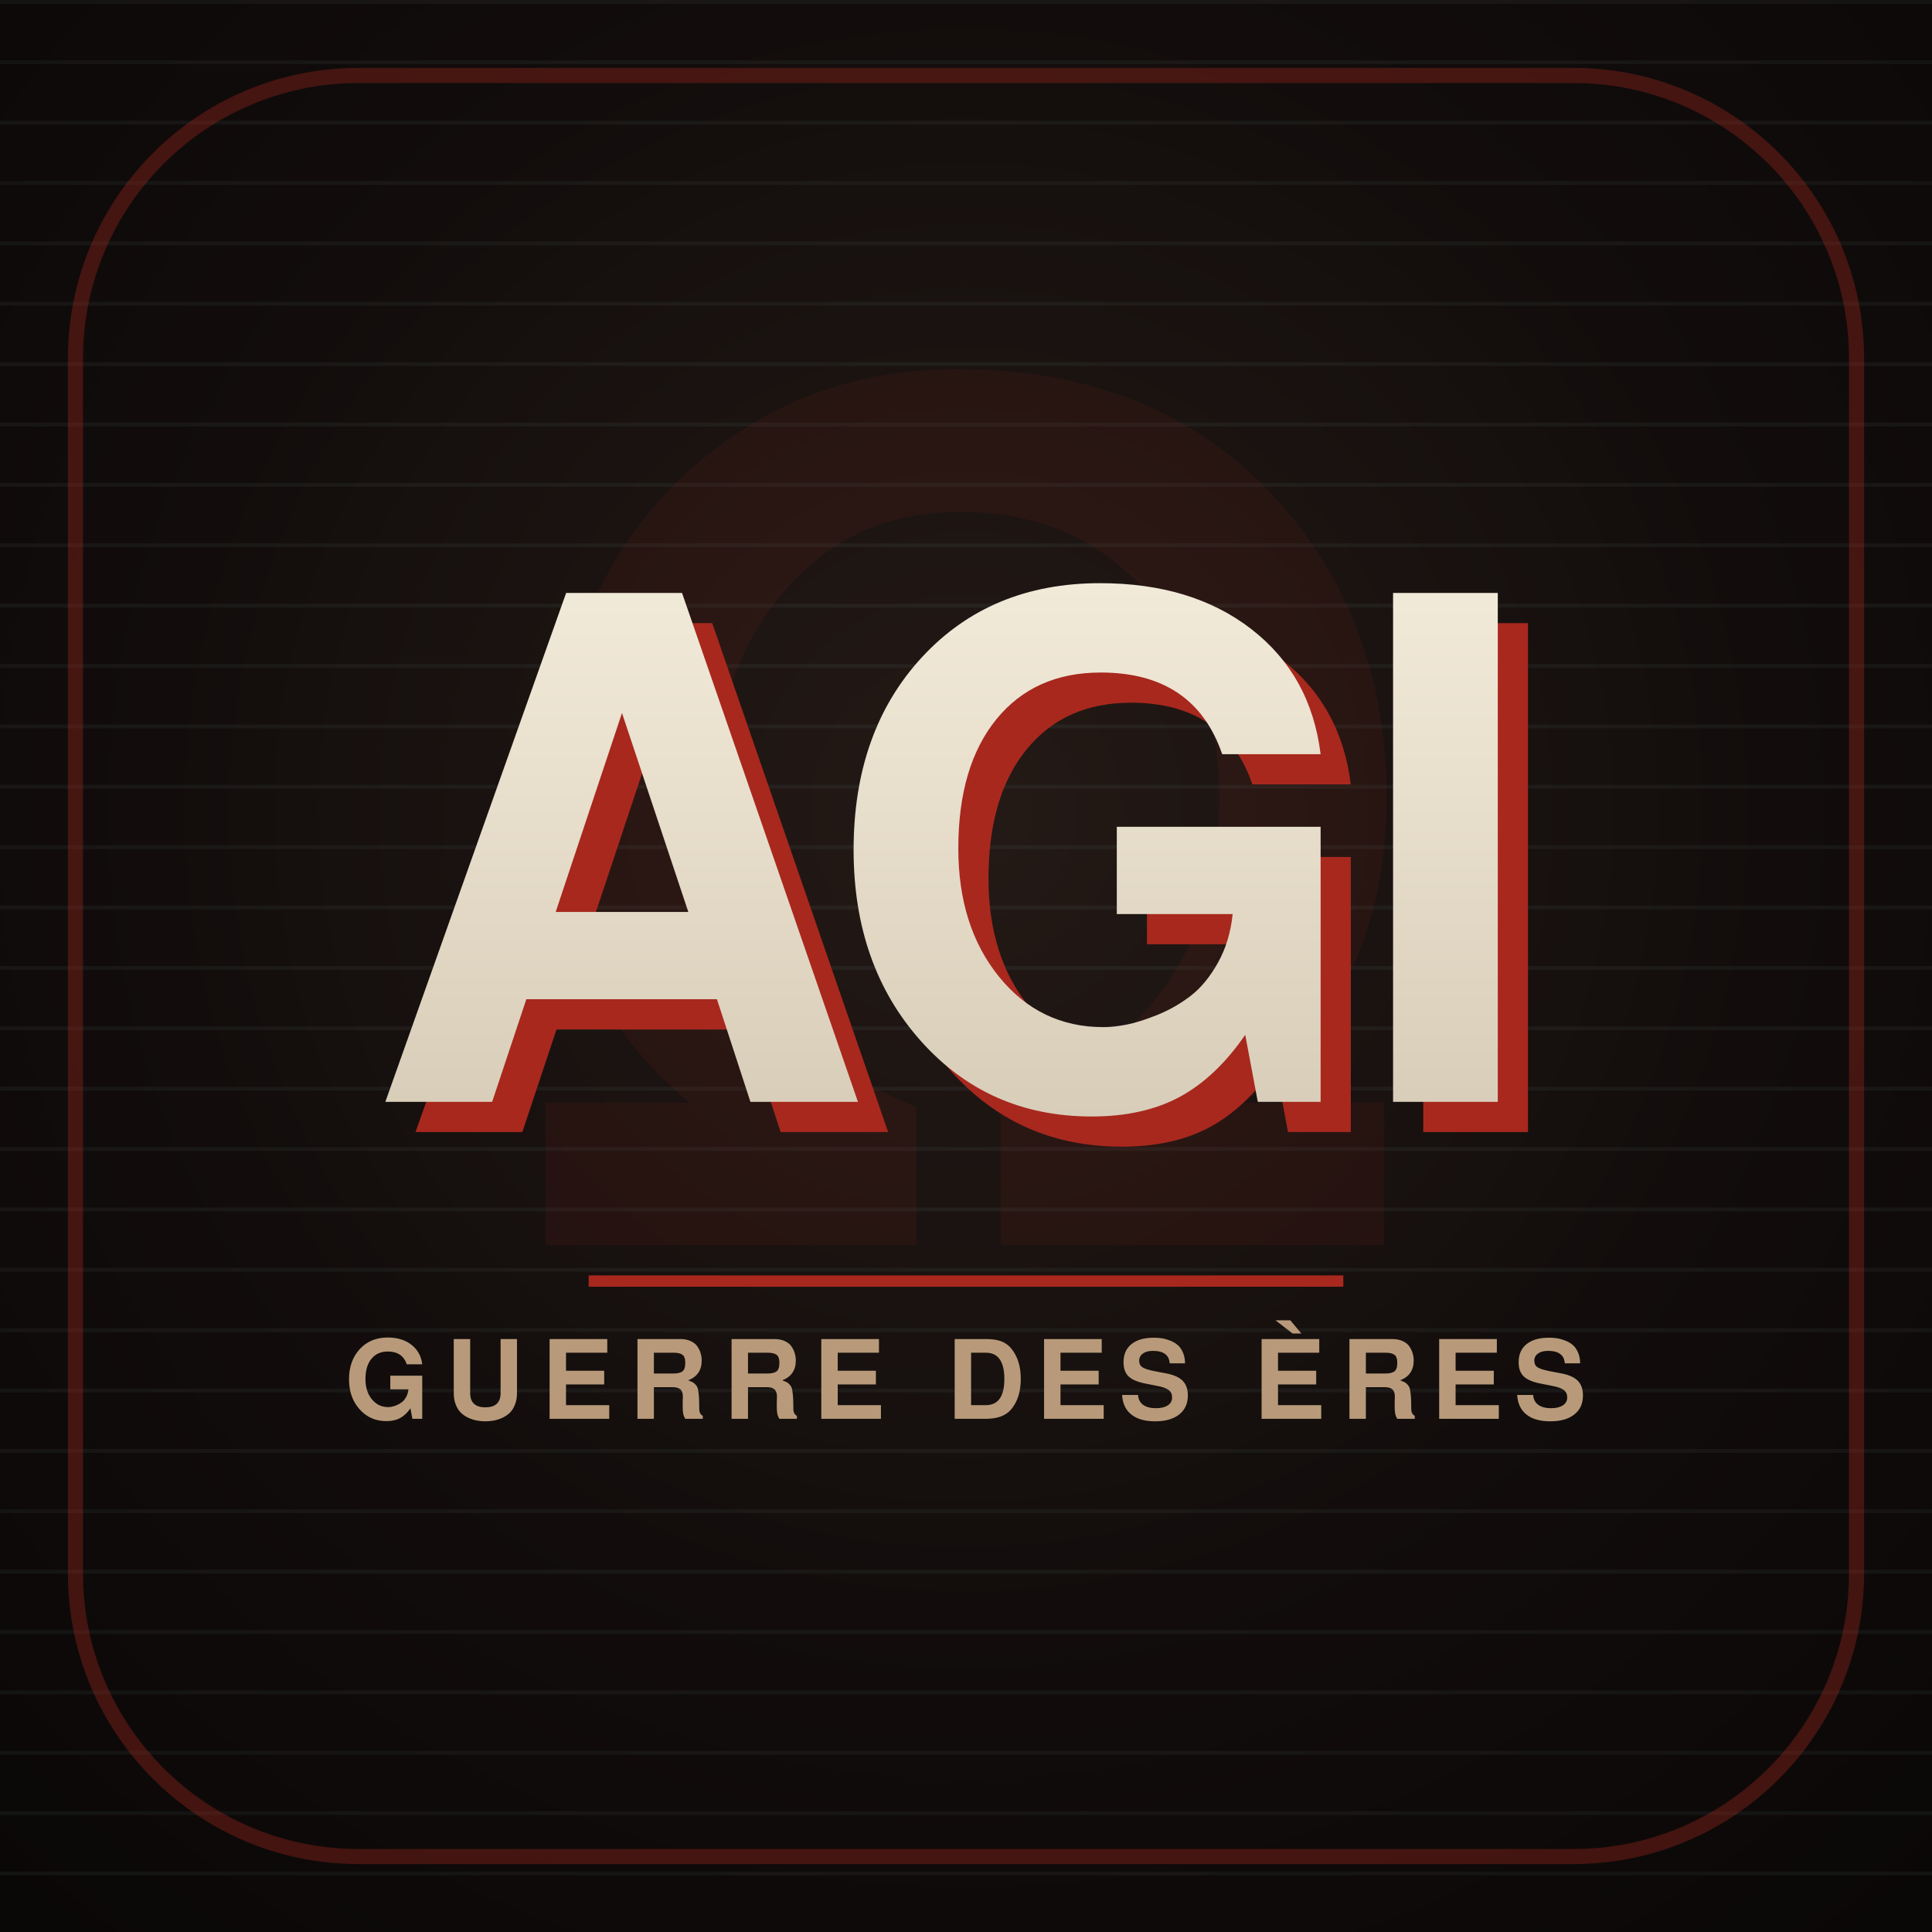
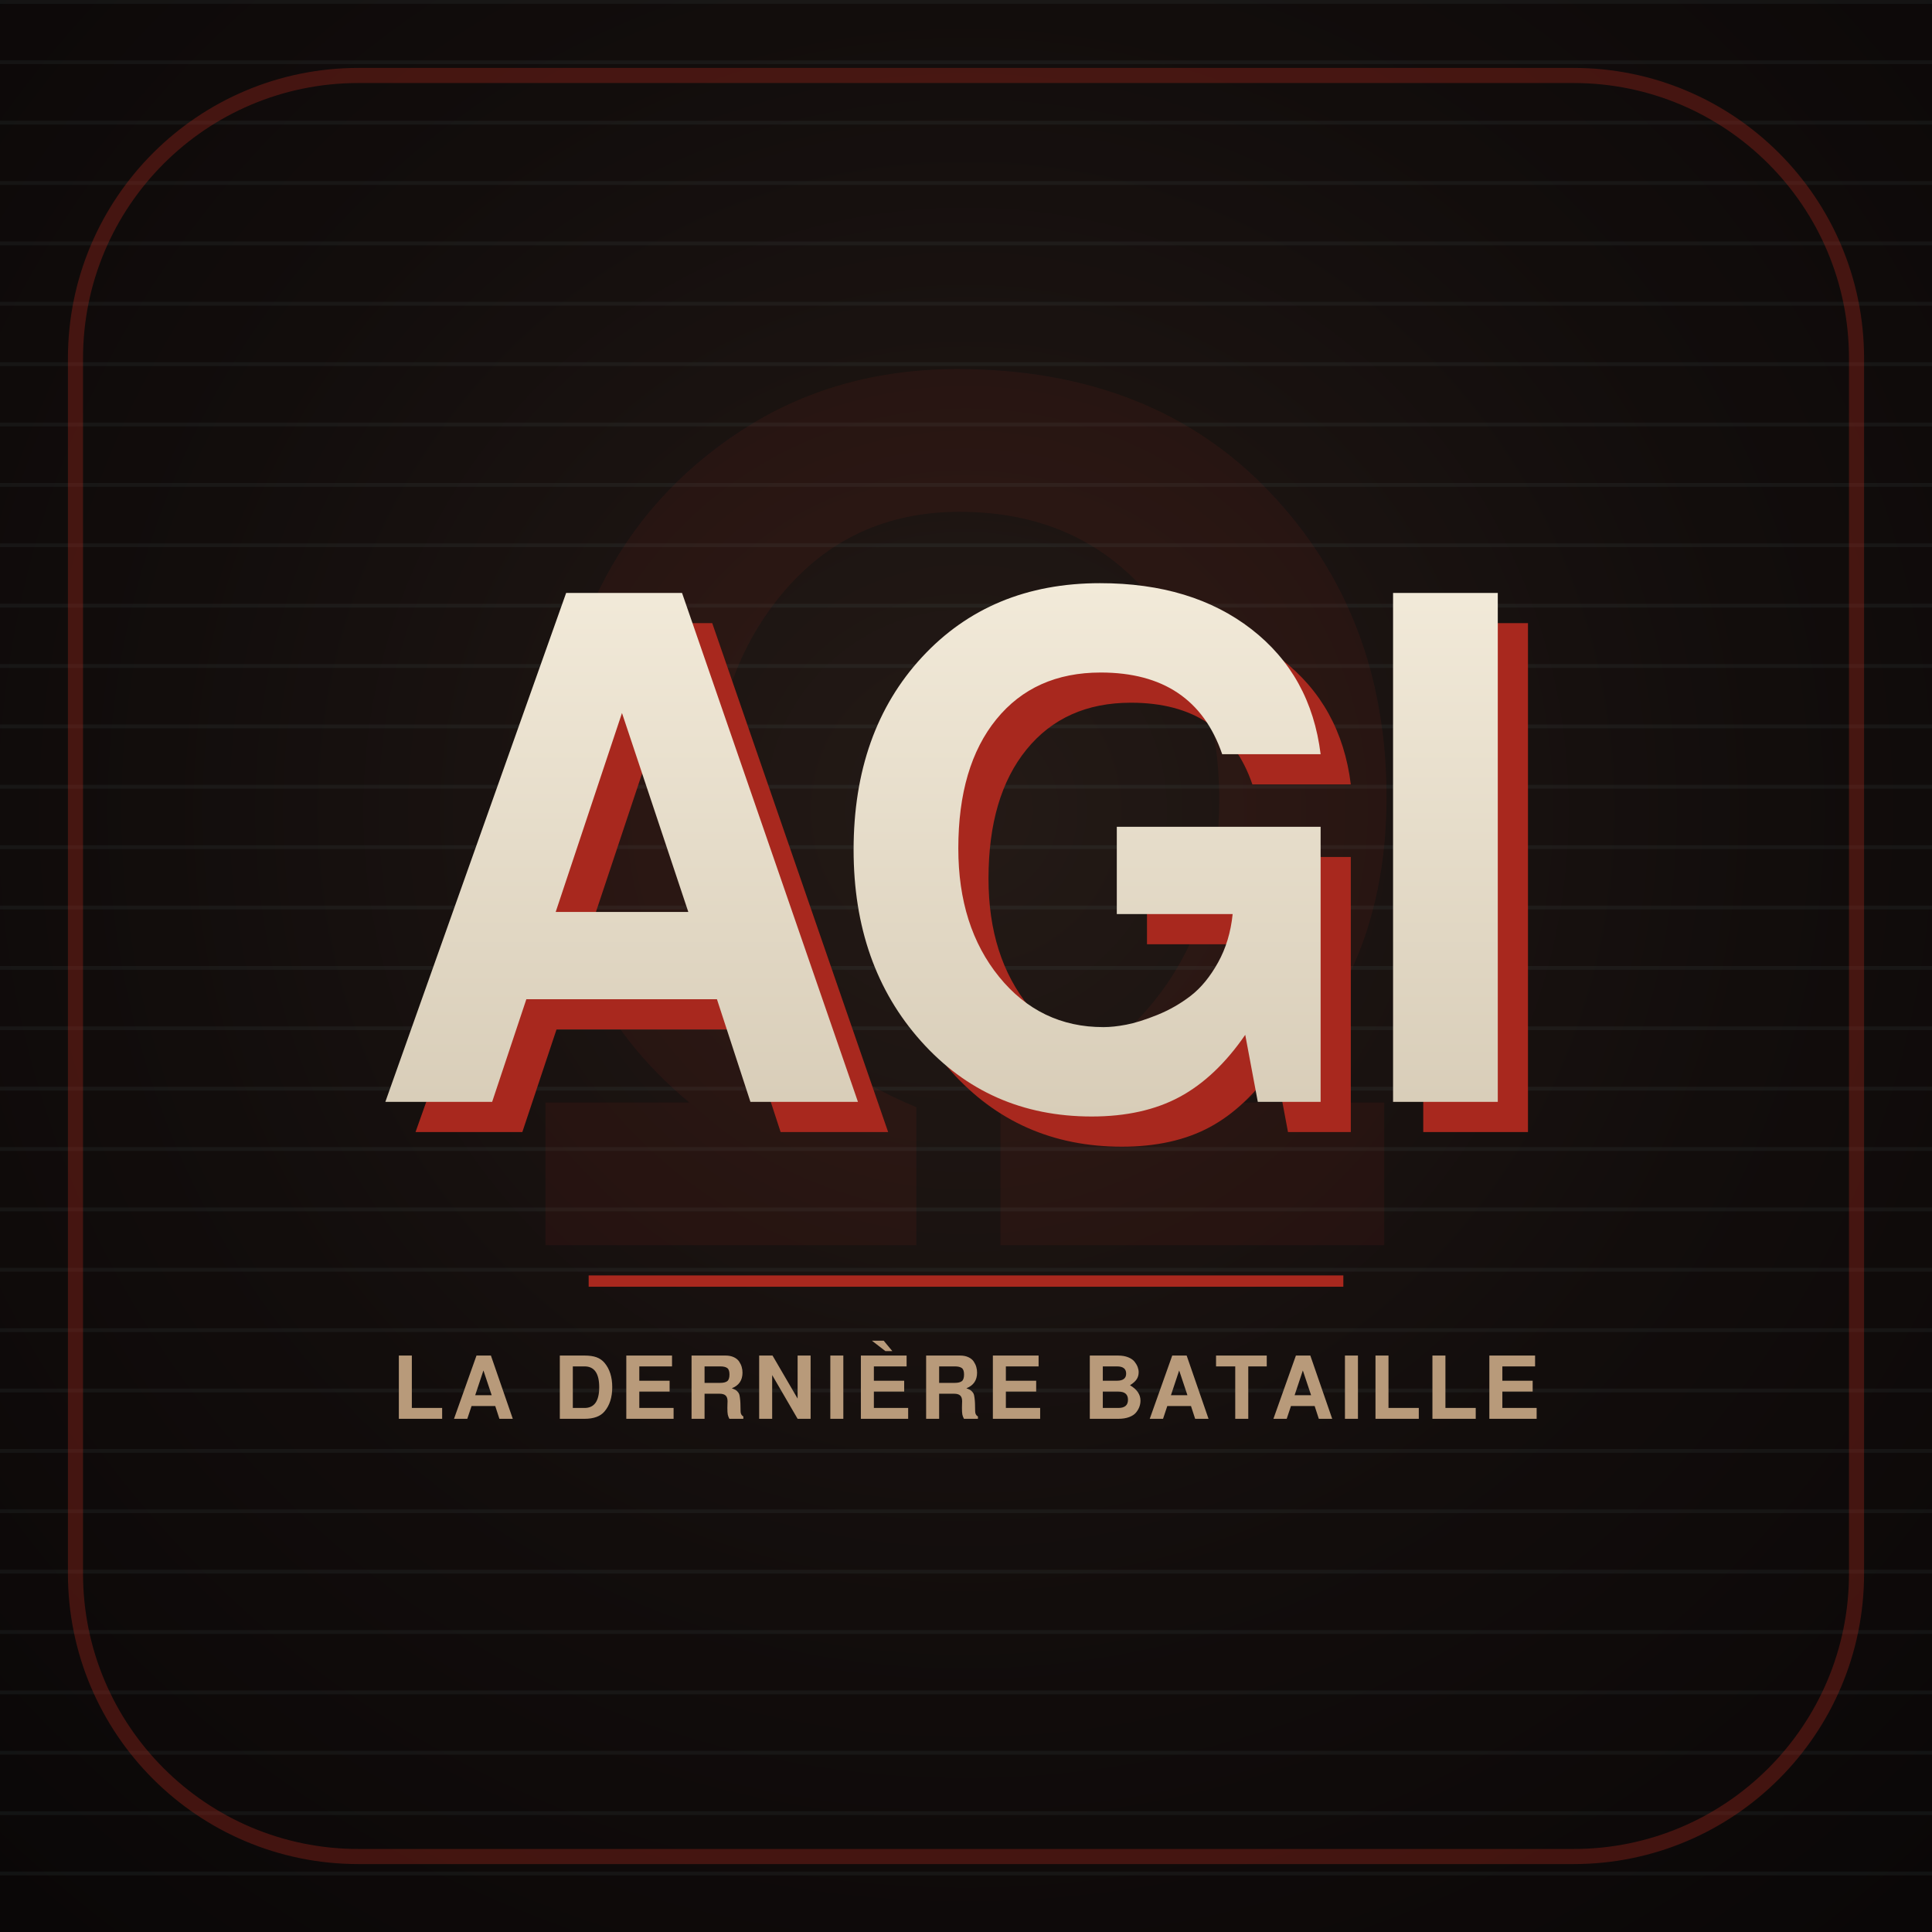
<svg xmlns="http://www.w3.org/2000/svg" width="1024" height="1024" viewBox="0 0 1024 1024">
  <defs>
    <radialGradient id="bg" cx="50%" cy="42%" r="75%">
      <stop offset="0%" stop-color="#241a16" />
      <stop offset="55%" stop-color="#120d0c" />
      <stop offset="100%" stop-color="#0a0707" />
    </radialGradient>
    <linearGradient id="ink" x1="0" y1="0" x2="0" y2="1">
      <stop offset="0%" stop-color="#f2ead9" />
      <stop offset="100%" stop-color="#d8cdb8" />
    </linearGradient>
  </defs>
  <rect width="1024" height="1024" fill="url(#bg)" />
  <g opacity="0.06" fill="#9ad1d4">
    <rect x="0" y="0" width="1024" height="2" />
    <rect x="0" y="32" width="1024" height="2" />
    <rect x="0" y="64" width="1024" height="2" />
    <rect x="0" y="96" width="1024" height="2" />
    <rect x="0" y="128" width="1024" height="2" />
    <rect x="0" y="160" width="1024" height="2" />
    <rect x="0" y="192" width="1024" height="2" />
    <rect x="0" y="224" width="1024" height="2" />
    <rect x="0" y="256" width="1024" height="2" />
    <rect x="0" y="288" width="1024" height="2" />
    <rect x="0" y="320" width="1024" height="2" />
    <rect x="0" y="352" width="1024" height="2" />
    <rect x="0" y="384" width="1024" height="2" />
    <rect x="0" y="416" width="1024" height="2" />
    <rect x="0" y="448" width="1024" height="2" />
    <rect x="0" y="480" width="1024" height="2" />
    <rect x="0" y="512" width="1024" height="2" />
    <rect x="0" y="544" width="1024" height="2" />
    <rect x="0" y="576" width="1024" height="2" />
    <rect x="0" y="608" width="1024" height="2" />
    <rect x="0" y="640" width="1024" height="2" />
    <rect x="0" y="672" width="1024" height="2" />
    <rect x="0" y="704" width="1024" height="2" />
    <rect x="0" y="736" width="1024" height="2" />
    <rect x="0" y="768" width="1024" height="2" />
    <rect x="0" y="800" width="1024" height="2" />
    <rect x="0" y="832" width="1024" height="2" />
    <rect x="0" y="864" width="1024" height="2" />
    <rect x="0" y="896" width="1024" height="2" />
    <rect x="0" y="928" width="1024" height="2" />
    <rect x="0" y="960" width="1024" height="2" />
    <rect x="0" y="992" width="1024" height="2" />
  </g>
  <text x="512" y="660" font-family="FreeSans, DejaVu Sans, sans-serif" font-size="620" font-weight="bold" fill="#a8281e" opacity="0.10" text-anchor="middle">Ω</text>
  <rect x="40" y="40" width="944" height="944" rx="150" fill="none" stroke="#a8281e" stroke-opacity="0.35" stroke-width="8" />
  <text x="528" y="600" font-family="FreeSans, DejaVu Sans, sans-serif" font-size="370" font-weight="bold" fill="#a8281e" text-anchor="middle" letter-spacing="-6">AGI</text>
  <text x="512" y="584" font-family="FreeSans, DejaVu Sans, sans-serif" font-size="370" font-weight="bold" fill="url(#ink)" text-anchor="middle" letter-spacing="-6">AGI</text>
  <rect x="312" y="676" width="400" height="6" fill="#a8281e" />
-   <text x="512" y="752" font-family="FreeSans, DejaVu Sans, sans-serif" font-size="58" font-weight="bold" fill="#b89a7a" text-anchor="middle" letter-spacing="8">GUERRE DES ÈRES</text>
+   <text x="512" y="752" font-family="FreeSans, DejaVu Sans, sans-serif" font-size="46" font-weight="bold" fill="#b89a7a" text-anchor="middle" letter-spacing="4">LA DERNIÈRE BATAILLE</text>
</svg>
